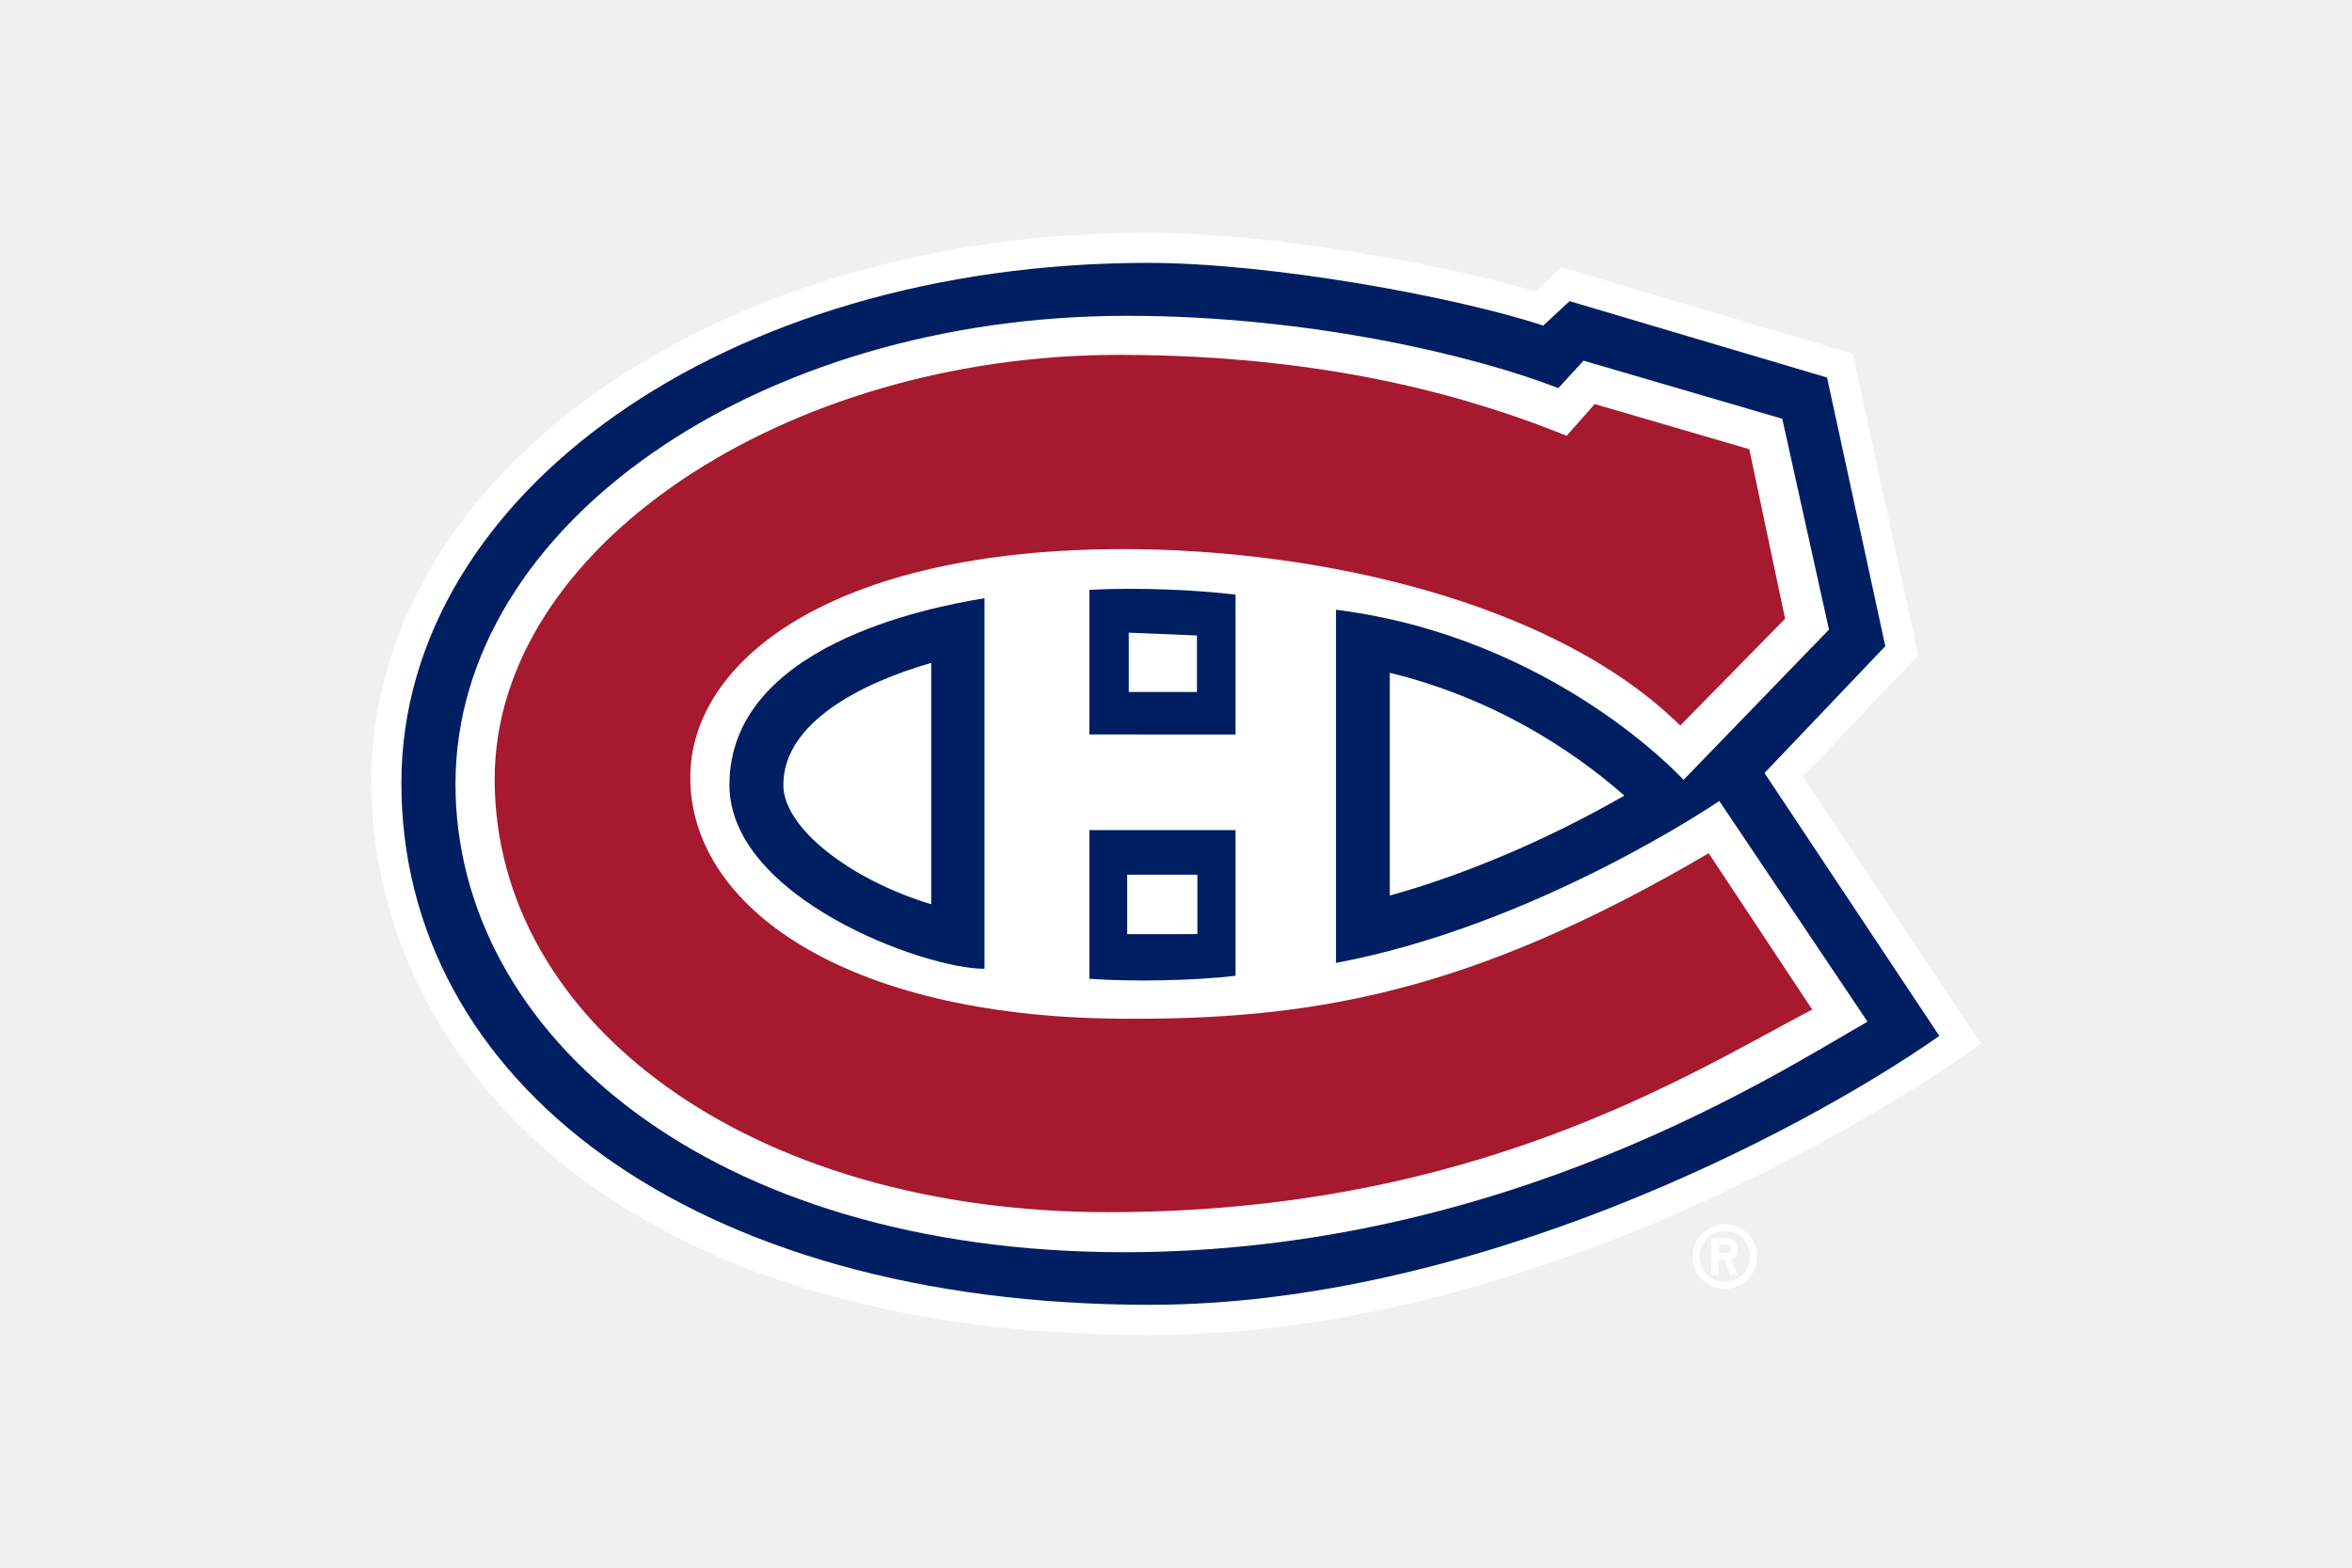
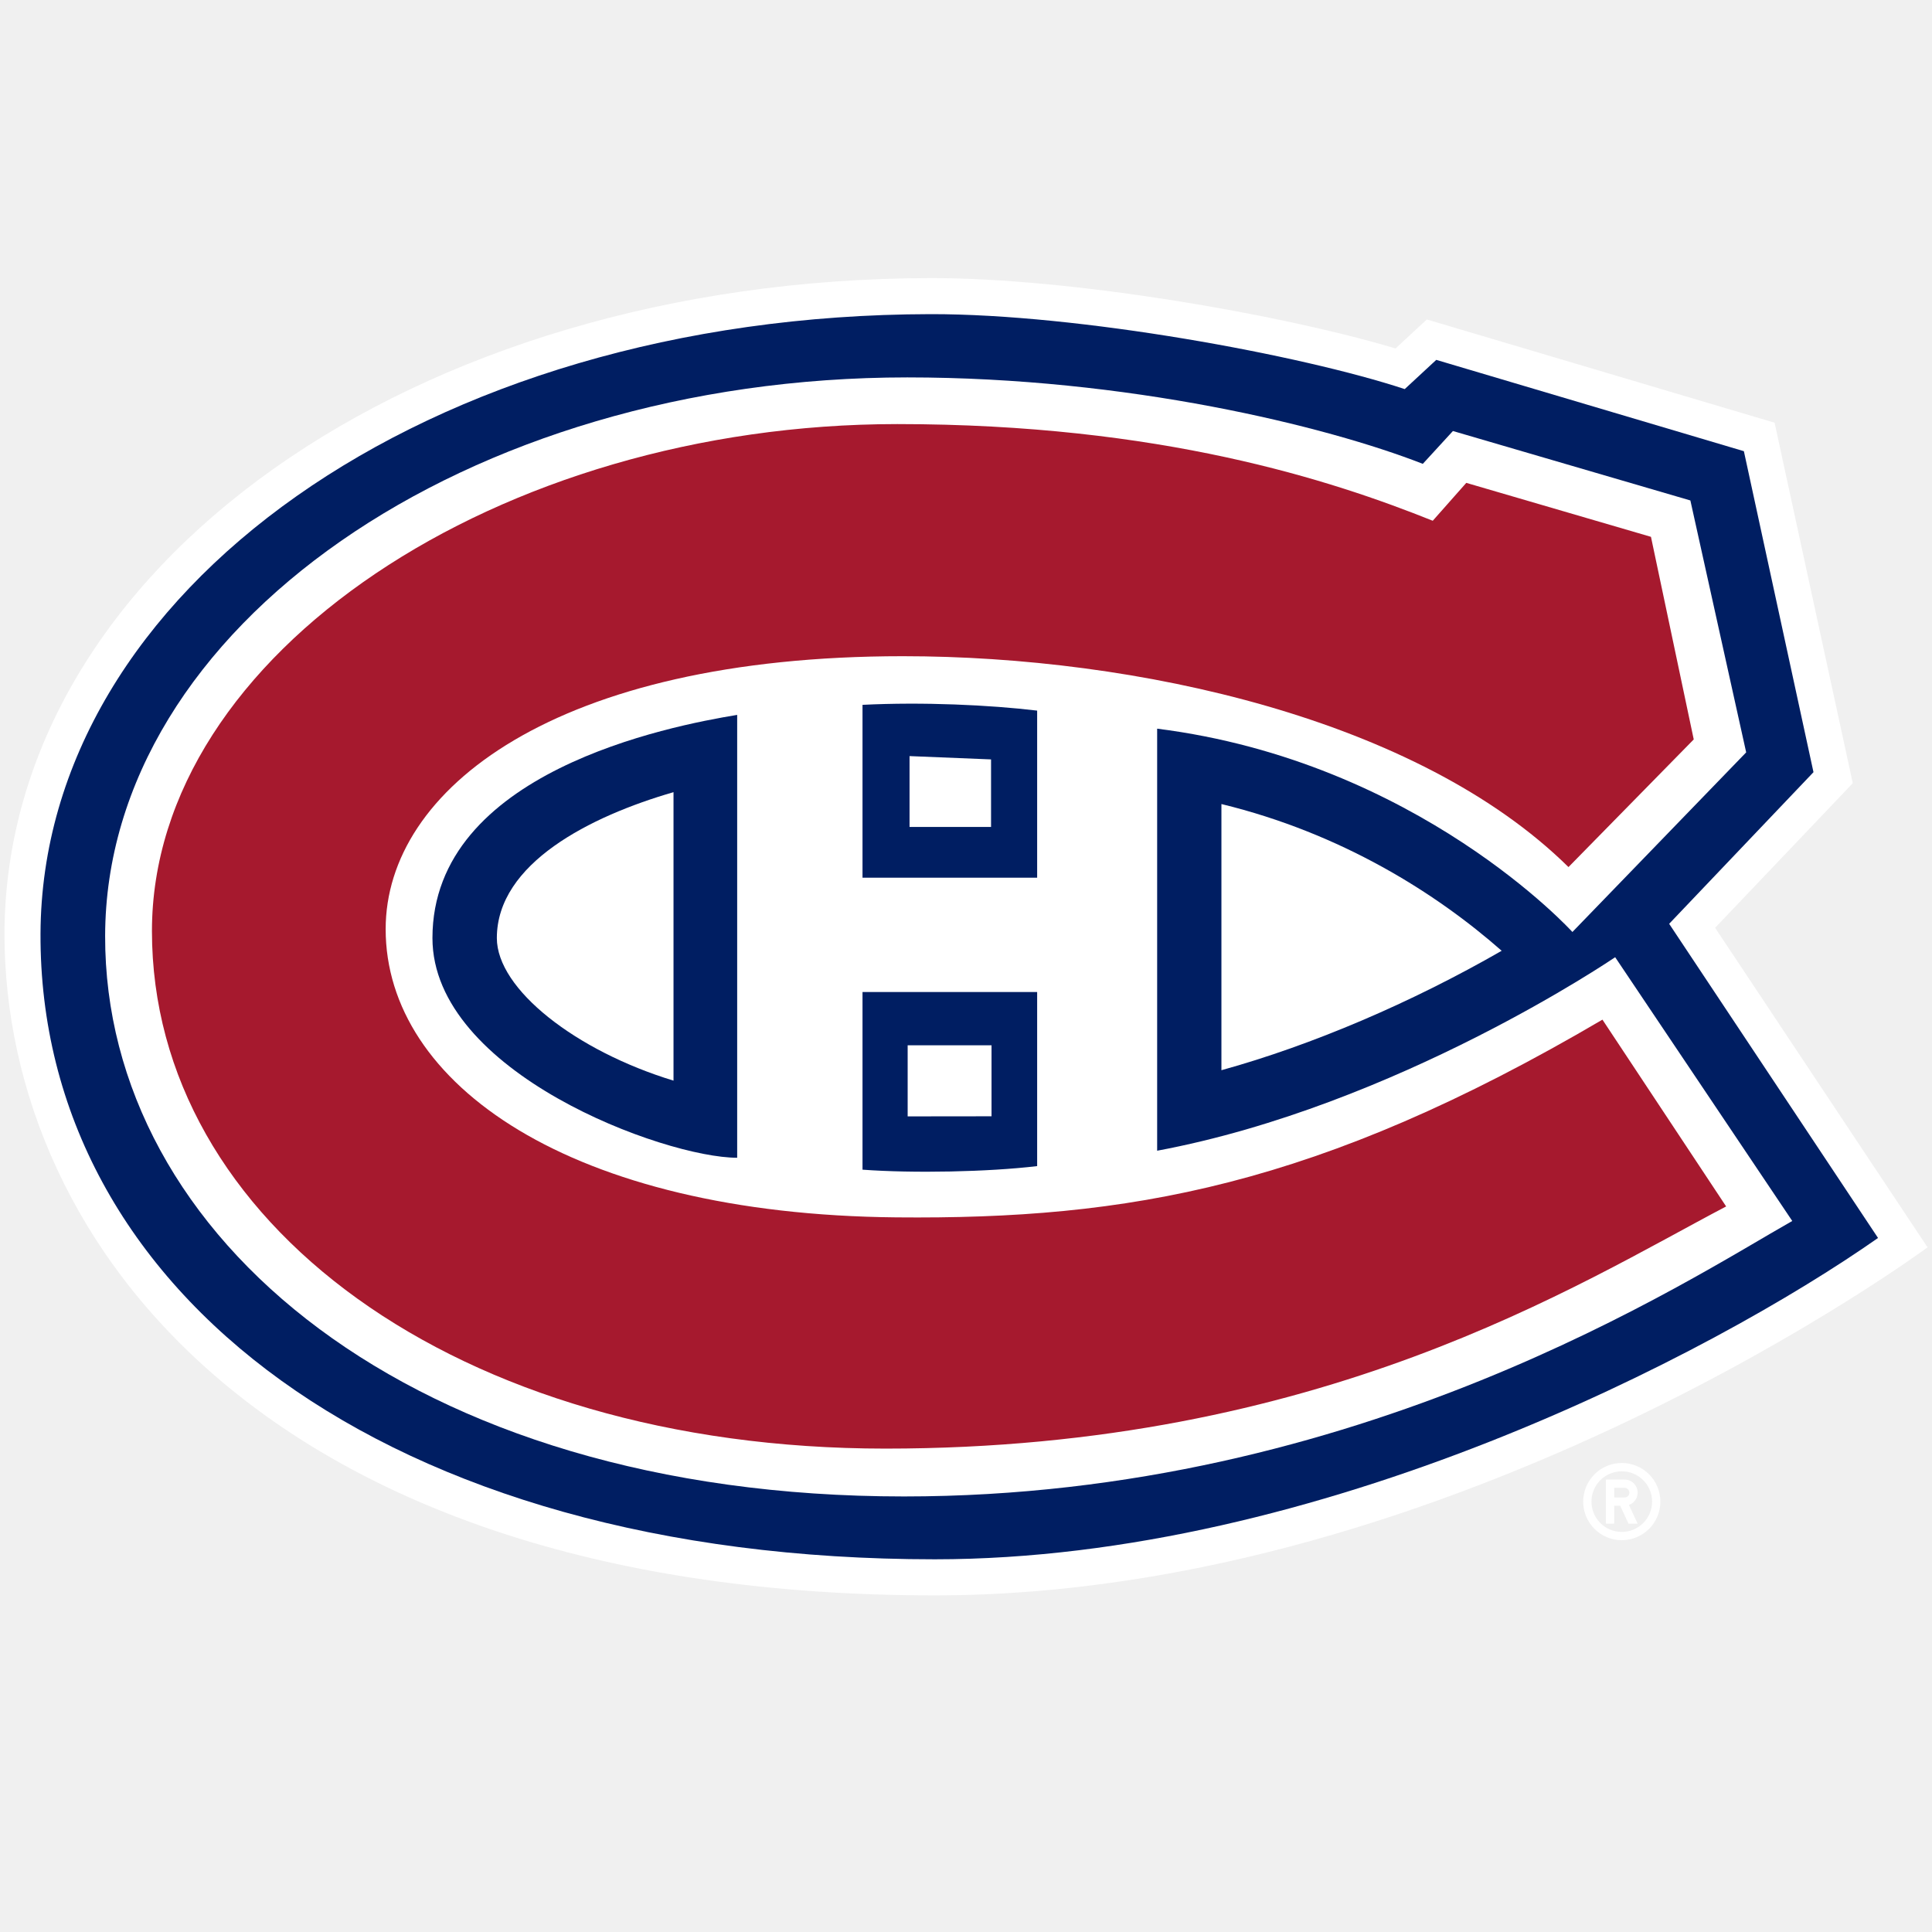
- <svg xmlns="http://www.w3.org/2000/svg" viewBox="0 0 960 640">
+ <svg xmlns="http://www.w3.org/2000/svg" viewBox="150 0 660 660">
  <path fill="#fff" d="M704.027 499.784c-7.279 0-13.188 5.901-13.188 13.185 0 7.276 5.91 13.185 13.188 13.185s13.179-5.909 13.179-13.184c0-7.285-5.9-13.186-13.179-13.186m0 23.541a10.35 10.35 0 0 1-10.355-10.355 10.34 10.34 0 0 1 10.355-10.349c5.722 0 10.354 4.626 10.354 10.35s-4.632 10.354-10.354 10.354m5.418-13.412a4.48 4.48 0 0 0-1.312-3.16 4.45 4.45 0 0 0-3.162-1.307h-6.353v15.05h2.824v-6.112h2.026l2.854 6.112h3.123l-2.98-6.373a4.48 4.48 0 0 0 2.98-4.21m-4.474 1.645h-3.53v-3.293h3.529c.908 0 1.651.738 1.651 1.65a1.653 1.653 0 0 1-1.65 1.643m30.938-194.608 47.027-49.403-26.711-123.138-118.804-35.277-10.685 9.905C587.007 107.181 515.554 94.916 467.823 95c-176.827.308-315.761 98.634-316.298 223.838 0 107.124 92.394 226.164 317.808 226.164 178.606 0 339.142-118.903 339.142-118.903z" />
  <path fill="#001e62" d="m720.21 315.583 49.303-51.796-23.778-109.655-105.086-31.195-10.772 9.984c-35.472-11.704-111.303-25.694-162.042-25.605-172.45.3-303.493 94.893-303.997 211.582-.522 122.321 118.118 213.782 305.493 213.782 131.121 0 265.461-69.986 322.232-109.773l-71.354-107.325z" />
  <path fill="#fff" d="M488.721 357.083H460.07v24.292l28.651-.033zm174.272-32.282c-22.265-19.607-54.687-40.145-95.737-50.128V365.6c30.982-8.566 64.975-23.107 95.737-40.799zm-282.911 44.363v-98.548c-28.459 8.228-60.352 24.334-60.352 49.84 0 17.46 26.954 38.533 60.352 48.708m80.632-86.66h27.845v-23.079l-27.845-1.132z" />
  <path fill="#fff" d="M701.765 326.998s-74.42 50.78-156.464 66.105V248.927c89.088 11.208 141.858 69.454 141.858 69.454l59.361-61.358-19.063-86.06-81.116-23.722-10.288 11.216c-32.915-12.864-100.822-29.53-176.107-29.53-150.724 0-273.811 85.397-274.032 190.788-.218 102.64 104.256 191.494 272.892 191.494 155.792 0 268.24-74.213 303.457-94.105zM444.647 299.84v-59.055c20.61-1.035 43.481.038 59.66 1.97v57.086zm59.66 39.055v59.465c-16.779 2-42.364 2.494-59.66 1.216v-60.68zM401.83 244.216v151.291c-24.835 0-104.099-29.145-104.099-75.057 0-56.756 80.997-72.428 104.099-76.234" />
  <path fill="#a6192e" d="M697.42 348.327c-97.381 57.184-162.188 68.285-241.255 67.544-111.13-1.048-174.417-45.509-174.417-98.462 0-47.74 58.055-93.24 176.659-93.24 79.796 0 176.023 21.383 227.411 72.036l42.789-43.607-14.611-69.209-63.091-18.435-11.454 12.945c-34.578-13.862-93.023-33.026-182.928-33.026-135.652 0-254.616 78.353-254.616 173.207 0 99.088 103.585 176.785 250.603 176.785 149.1 0 236.618-56.209 287.167-82.726l-42.258-63.813z" />
</svg>
